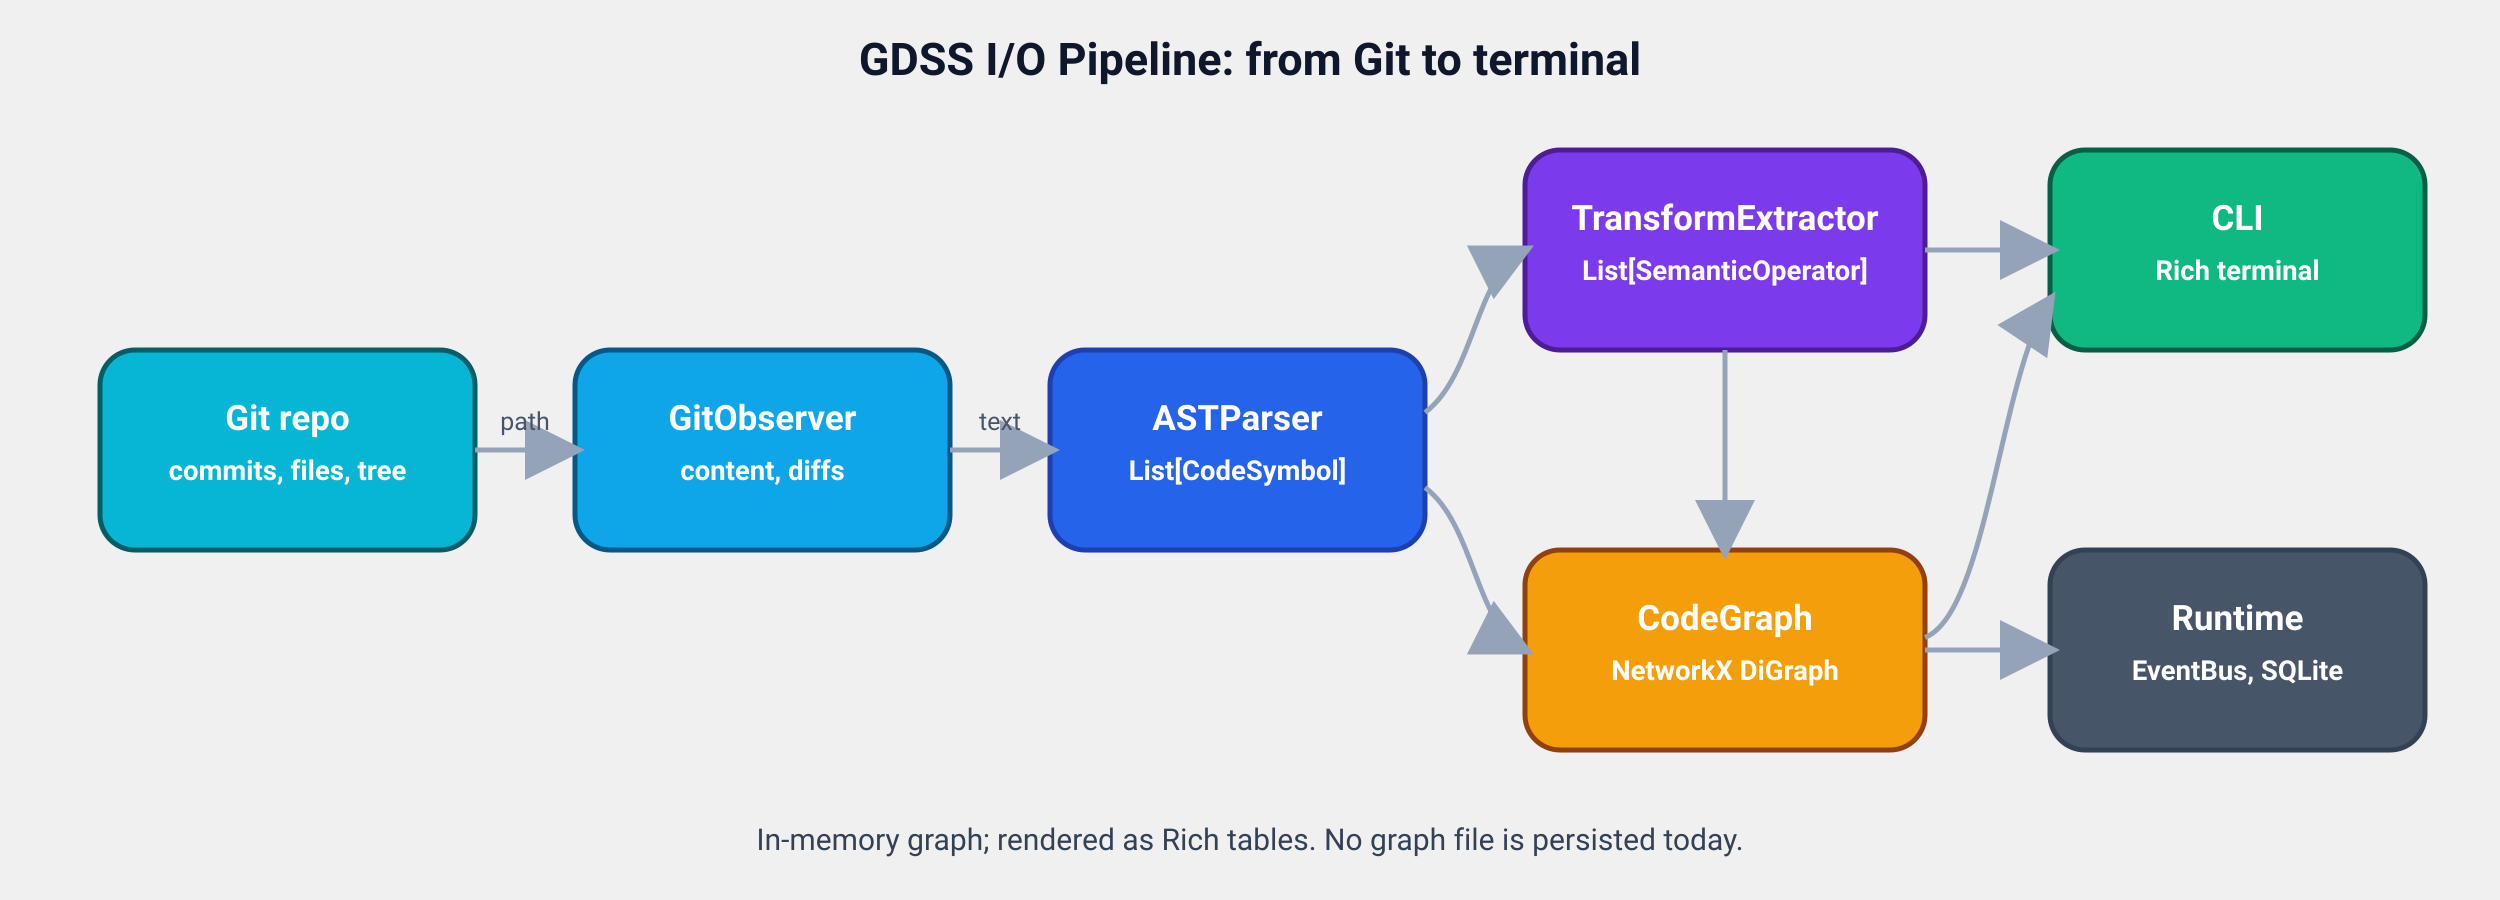
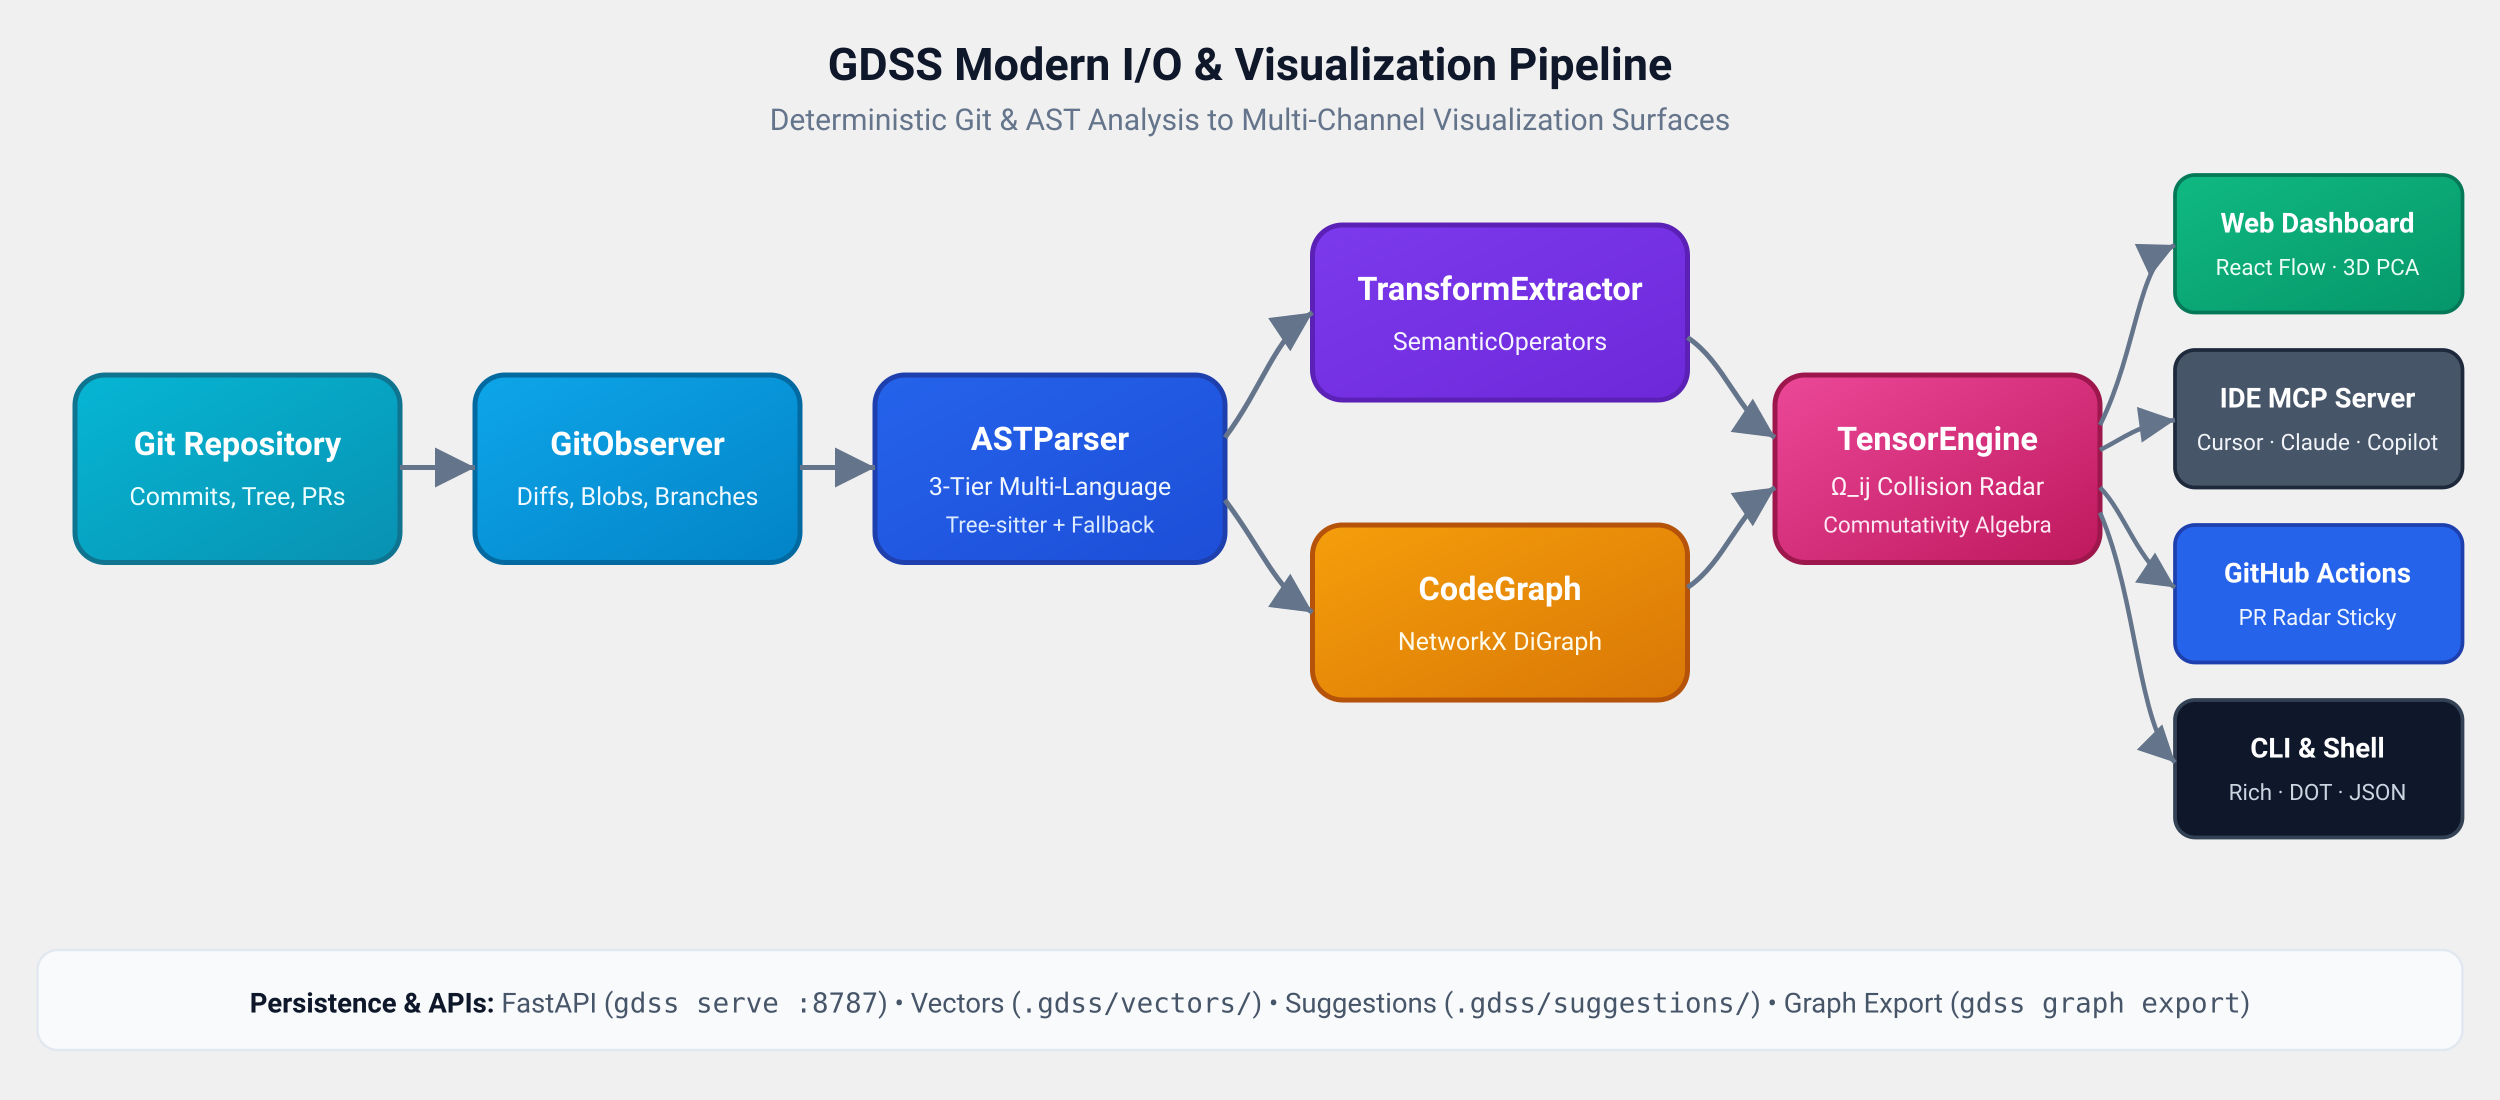
- <svg xmlns="http://www.w3.org/2000/svg" viewBox="0 0 1000 360" width="100%" height="360">
+ <svg xmlns="http://www.w3.org/2000/svg" viewBox="0 0 1000 440" width="100%" height="440">
  <defs>
-     <marker id="arrow" markerWidth="12" markerHeight="12" refX="10" refY="6" orient="auto">
-       <path d="M0,0 L12,6 L0,12 z" fill="#94a3b8" />
+     <marker id="arrow" markerWidth="10" markerHeight="10" refX="8" refY="5" orient="auto">
+       <path d="M0,1 L8,5 L0,9 z" fill="#64748b" />
    </marker>
+     <linearGradient id="grad-git" x1="0%" y1="0%" x2="100%" y2="100%">
+       <stop offset="0%" stop-color="#06b6d4" />
+       <stop offset="100%" stop-color="#0891b2" />
+     </linearGradient>
+     <linearGradient id="grad-obs" x1="0%" y1="0%" x2="100%" y2="100%">
+       <stop offset="0%" stop-color="#0ea5e9" />
+       <stop offset="100%" stop-color="#0284c7" />
+     </linearGradient>
+     <linearGradient id="grad-ast" x1="0%" y1="0%" x2="100%" y2="100%">
+       <stop offset="0%" stop-color="#2563eb" />
+       <stop offset="100%" stop-color="#1d4ed8" />
+     </linearGradient>
+     <linearGradient id="grad-tx" x1="0%" y1="0%" x2="100%" y2="100%">
+       <stop offset="0%" stop-color="#7c3aed" />
+       <stop offset="100%" stop-color="#6d28d9" />
+     </linearGradient>
+     <linearGradient id="grad-graph" x1="0%" y1="0%" x2="100%" y2="100%">
+       <stop offset="0%" stop-color="#f59e0b" />
+       <stop offset="100%" stop-color="#d97706" />
+     </linearGradient>
+     <linearGradient id="grad-tensor" x1="0%" y1="0%" x2="100%" y2="100%">
+       <stop offset="0%" stop-color="#ec4899" />
+       <stop offset="100%" stop-color="#be185d" />
+     </linearGradient>
+     <linearGradient id="grad-web" x1="0%" y1="0%" x2="100%" y2="100%">
+       <stop offset="0%" stop-color="#10b981" />
+       <stop offset="100%" stop-color="#059669" />
+     </linearGradient>
  </defs>
-   <text x="500" y="30" text-anchor="middle" fill="#0f172a" font-family="Segoe UI, Roboto, Arial, sans-serif" font-weight="700" font-size="18">GDSS I/O Pipeline: from Git to terminal</text>
-   <rect x="40" y="140" width="150" height="80" rx="14" fill="#06b6d4" stroke="#035e66" stroke-width="2" />
-   <text x="115" y="172" text-anchor="middle" fill="#ffffff" font-family="Segoe UI, Roboto, Arial, sans-serif" font-weight="700" font-size="14">Git repo</text>
-   <text x="115" y="192" text-anchor="middle" fill="#ffffff" font-family="Segoe UI, Roboto, Arial, sans-serif" font-weight="600" font-size="11">commits, files, tree</text>
-   <rect x="230" y="140" width="150" height="80" rx="14" fill="#0ea5e9" stroke="#075985" stroke-width="2" />
-   <text x="305" y="172" text-anchor="middle" fill="#ffffff" font-family="Segoe UI, Roboto, Arial, sans-serif" font-weight="700" font-size="14">GitObserver</text>
-   <text x="305" y="192" text-anchor="middle" fill="#ffffff" font-family="Segoe UI, Roboto, Arial, sans-serif" font-weight="600" font-size="11">content, diffs</text>
-   <rect x="420" y="140" width="150" height="80" rx="14" fill="#2563eb" stroke="#1e40af" stroke-width="2" />
-   <text x="495" y="172" text-anchor="middle" fill="#ffffff" font-family="Segoe UI, Roboto, Arial, sans-serif" font-weight="700" font-size="14">ASTParser</text>
-   <text x="495" y="192" text-anchor="middle" fill="#ffffff" font-family="Segoe UI, Roboto, Arial, sans-serif" font-weight="600" font-size="11">List[CodeSymbol]</text>
-   <rect x="610" y="60" width="160" height="80" rx="14" fill="#7c3aed" stroke="#4c1d95" stroke-width="2" />
-   <text x="690" y="92" text-anchor="middle" fill="#ffffff" font-family="Segoe UI, Roboto, Arial, sans-serif" font-weight="700" font-size="14">TransformExtractor</text>
-   <text x="690" y="112" text-anchor="middle" fill="#ffffff" font-family="Segoe UI, Roboto, Arial, sans-serif" font-weight="600" font-size="11">List[SemanticOperator]</text>
-   <rect x="610" y="220" width="160" height="80" rx="14" fill="#f59e0b" stroke="#92400e" stroke-width="2" />
-   <text x="690" y="252" text-anchor="middle" fill="#ffffff" font-family="Segoe UI, Roboto, Arial, sans-serif" font-weight="700" font-size="14">CodeGraph</text>
-   <text x="690" y="272" text-anchor="middle" fill="#ffffff" font-family="Segoe UI, Roboto, Arial, sans-serif" font-weight="600" font-size="11">NetworkX DiGraph</text>
-   <rect x="820" y="60" width="150" height="80" rx="14" fill="#10b981" stroke="#065f46" stroke-width="2" />
-   <text x="895" y="92" text-anchor="middle" fill="#ffffff" font-family="Segoe UI, Roboto, Arial, sans-serif" font-weight="700" font-size="14">CLI</text>
-   <text x="895" y="112" text-anchor="middle" fill="#ffffff" font-family="Segoe UI, Roboto, Arial, sans-serif" font-weight="600" font-size="11">Rich terminal</text>
-   <rect x="820" y="220" width="150" height="80" rx="14" fill="#475569" stroke="#334155" stroke-width="2" />
-   <text x="895" y="252" text-anchor="middle" fill="#ffffff" font-family="Segoe UI, Roboto, Arial, sans-serif" font-weight="700" font-size="14">Runtime</text>
-   <text x="895" y="272" text-anchor="middle" fill="#ffffff" font-family="Segoe UI, Roboto, Arial, sans-serif" font-weight="600" font-size="11">EventBus, SQLite</text>
-   <line x1="190" y1="180" x2="230" y2="180" stroke="#94a3b8" stroke-width="2" marker-end="url(#arrow)" />
-   <line x1="380" y1="180" x2="420" y2="180" stroke="#94a3b8" stroke-width="2" marker-end="url(#arrow)" />
-   <path d="M570,165 C590,150 590,110 610,100" fill="none" stroke="#94a3b8" stroke-width="2" marker-end="url(#arrow)" />
-   <path d="M570,195 C590,210 590,250 610,260" fill="none" stroke="#94a3b8" stroke-width="2" marker-end="url(#arrow)" />
-   <line x1="770" y1="100" x2="820" y2="100" stroke="#94a3b8" stroke-width="2" marker-end="url(#arrow)" />
-   <path d="M690,140 L690,220" fill="none" stroke="#94a3b8" stroke-width="2" marker-end="url(#arrow)" />
-   <path d="M770,255 C795,245 800,150 820,120" fill="none" stroke="#94a3b8" stroke-width="2" marker-end="url(#arrow)" />
-   <line x1="770" y1="260" x2="820" y2="260" stroke="#94a3b8" stroke-width="2" marker-end="url(#arrow)" />
-   <text x="210" y="172" text-anchor="middle" fill="#475569" font-family="Segoe UI, Roboto, Arial, sans-serif" font-size="10">path</text>
-   <text x="400" y="172" text-anchor="middle" fill="#475569" font-family="Segoe UI, Roboto, Arial, sans-serif" font-size="10">text</text>
-   <text x="500" y="340" text-anchor="middle" fill="#334155" font-family="Segoe UI, Roboto, Arial, sans-serif" font-size="12">In-memory graph; rendered as Rich tables. No graph file is persisted today.</text>
+   <text x="500" y="32" text-anchor="middle" fill="#0f172a" font-family="Segoe UI, Roboto, Arial, sans-serif" font-weight="700" font-size="18">GDSS Modern I/O &amp; Visualization Pipeline</text>
+   <text x="500" y="52" text-anchor="middle" fill="#64748b" font-family="Segoe UI, Roboto, Arial, sans-serif" font-size="12">Deterministic Git &amp; AST Analysis to Multi-Channel Visualization Surfaces</text>
+   <rect x="30" y="150" width="130" height="75" rx="12" fill="url(#grad-git)" stroke="#0e7490" stroke-width="2" />
+   <text x="95" y="182" text-anchor="middle" fill="#ffffff" font-family="Segoe UI, Roboto, Arial, sans-serif" font-weight="700" font-size="13">Git Repository</text>
+   <text x="95" y="202" text-anchor="middle" fill="#ecfeff" font-family="Segoe UI, Roboto, Arial, sans-serif" font-size="10">Commits, Tree, PRs</text>
+   <rect x="190" y="150" width="130" height="75" rx="12" fill="url(#grad-obs)" stroke="#0369a1" stroke-width="2" />
+   <text x="255" y="182" text-anchor="middle" fill="#ffffff" font-family="Segoe UI, Roboto, Arial, sans-serif" font-weight="700" font-size="13">GitObserver</text>
+   <text x="255" y="202" text-anchor="middle" fill="#f0f9ff" font-family="Segoe UI, Roboto, Arial, sans-serif" font-size="10">Diffs, Blobs, Branches</text>
+   <rect x="350" y="150" width="140" height="75" rx="12" fill="url(#grad-ast)" stroke="#1e40af" stroke-width="2" />
+   <text x="420" y="180" text-anchor="middle" fill="#ffffff" font-family="Segoe UI, Roboto, Arial, sans-serif" font-weight="700" font-size="13">ASTParser</text>
+   <text x="420" y="198" text-anchor="middle" fill="#eff6ff" font-family="Segoe UI, Roboto, Arial, sans-serif" font-size="10">3-Tier Multi-Language</text>
+   <text x="420" y="213" text-anchor="middle" fill="#dbeafe" font-family="Segoe UI, Roboto, Arial, sans-serif" font-size="9">Tree-sitter + Fallback</text>
+   <rect x="525" y="90" width="150" height="70" rx="12" fill="url(#grad-tx)" stroke="#5b21b6" stroke-width="2" />
+   <text x="600" y="120" text-anchor="middle" fill="#ffffff" font-family="Segoe UI, Roboto, Arial, sans-serif" font-weight="700" font-size="13">TransformExtractor</text>
+   <text x="600" y="140" text-anchor="middle" fill="#f5f3ff" font-family="Segoe UI, Roboto, Arial, sans-serif" font-size="10">SemanticOperators</text>
+   <rect x="525" y="210" width="150" height="70" rx="12" fill="url(#grad-graph)" stroke="#b45309" stroke-width="2" />
+   <text x="600" y="240" text-anchor="middle" fill="#ffffff" font-family="Segoe UI, Roboto, Arial, sans-serif" font-weight="700" font-size="13">CodeGraph</text>
+   <text x="600" y="260" text-anchor="middle" fill="#fffbeb" font-family="Segoe UI, Roboto, Arial, sans-serif" font-size="10">NetworkX DiGraph</text>
+   <rect x="710" y="150" width="130" height="75" rx="12" fill="url(#grad-tensor)" stroke="#9d174d" stroke-width="2" />
+   <text x="775" y="180" text-anchor="middle" fill="#ffffff" font-family="Segoe UI, Roboto, Arial, sans-serif" font-weight="700" font-size="13">TensorEngine</text>
+   <text x="775" y="198" text-anchor="middle" fill="#fdf2f8" font-family="Segoe UI, Roboto, Arial, sans-serif" font-size="10">Ω_ij Collision Radar</text>
+   <text x="775" y="213" text-anchor="middle" fill="#fce7f3" font-family="Segoe UI, Roboto, Arial, sans-serif" font-size="9">Commutativity Algebra</text>
+   <rect x="870" y="70" width="115" height="55" rx="8" fill="url(#grad-web)" stroke="#047857" stroke-width="1.5" />
+   <text x="927" y="93" text-anchor="middle" fill="#ffffff" font-family="Segoe UI, Roboto, Arial, sans-serif" font-weight="700" font-size="11">Web Dashboard</text>
+   <text x="927" y="110" text-anchor="middle" fill="#ecfdf5" font-family="Segoe UI, Roboto, Arial, sans-serif" font-size="9">React Flow · 3D PCA</text>
+   <rect x="870" y="140" width="115" height="55" rx="8" fill="#475569" stroke="#1e293b" stroke-width="1.5" />
+   <text x="927" y="163" text-anchor="middle" fill="#ffffff" font-family="Segoe UI, Roboto, Arial, sans-serif" font-weight="700" font-size="11">IDE MCP Server</text>
+   <text x="927" y="180" text-anchor="middle" fill="#f1f5f9" font-family="Segoe UI, Roboto, Arial, sans-serif" font-size="9">Cursor · Claude · Copilot</text>
+   <rect x="870" y="210" width="115" height="55" rx="8" fill="#2563eb" stroke="#1e40af" stroke-width="1.5" />
+   <text x="927" y="233" text-anchor="middle" fill="#ffffff" font-family="Segoe UI, Roboto, Arial, sans-serif" font-weight="700" font-size="11">GitHub Actions</text>
+   <text x="927" y="250" text-anchor="middle" fill="#eff6ff" font-family="Segoe UI, Roboto, Arial, sans-serif" font-size="9">PR Radar Sticky</text>
+   <rect x="870" y="280" width="115" height="55" rx="8" fill="#0f172a" stroke="#334155" stroke-width="1.5" />
+   <text x="927" y="303" text-anchor="middle" fill="#ffffff" font-family="Segoe UI, Roboto, Arial, sans-serif" font-weight="700" font-size="11">CLI &amp; Shell</text>
+   <text x="927" y="320" text-anchor="middle" fill="#cbd5e1" font-family="Segoe UI, Roboto, Arial, sans-serif" font-size="9">Rich · DOT · JSON</text>
+   <line x1="160" y1="187" x2="190" y2="187" stroke="#64748b" stroke-width="2" marker-end="url(#arrow)" />
+   <line x1="320" y1="187" x2="350" y2="187" stroke="#64748b" stroke-width="2" marker-end="url(#arrow)" />
+   <path d="M490,175 C505,155 510,135 525,125" fill="none" stroke="#64748b" stroke-width="2" marker-end="url(#arrow)" />
+   <path d="M490,200 C505,220 510,235 525,245" fill="none" stroke="#64748b" stroke-width="2" marker-end="url(#arrow)" />
+   <path d="M675,135 C690,145 695,165 710,175" fill="none" stroke="#64748b" stroke-width="2" marker-end="url(#arrow)" />
+   <path d="M675,235 C690,225 695,205 710,195" fill="none" stroke="#64748b" stroke-width="2" marker-end="url(#arrow)" />
+   <path d="M840,170 C855,140 855,105 870,98" fill="none" stroke="#64748b" stroke-width="1.8" marker-end="url(#arrow)" />
+   <path d="M840,180 C850,175 855,170 870,168" fill="none" stroke="#64748b" stroke-width="1.8" marker-end="url(#arrow)" />
+   <path d="M840,195 C850,205 855,225 870,235" fill="none" stroke="#64748b" stroke-width="1.8" marker-end="url(#arrow)" />
+   <path d="M840,205 C855,240 855,290 870,305" fill="none" stroke="#64748b" stroke-width="1.8" marker-end="url(#arrow)" />
+   <rect x="15" y="380" width="970" height="40" rx="8" fill="#f8fafc" stroke="#e2e8f0" stroke-width="1" />
+   <text x="500" y="405" text-anchor="middle" fill="#475569" font-family="Segoe UI, Roboto, Arial, sans-serif" font-size="11">
+     <tspan font-weight="700" fill="#0f172a">Persistence &amp; APIs:</tspan> FastAPI (<tspan font-family="Consolas, monospace">gdss serve :8787</tspan>) • Vectors (<tspan font-family="Consolas, monospace">.gdss/vectors/</tspan>) • Suggestions (<tspan font-family="Consolas, monospace">.gdss/suggestions/</tspan>) • Graph Export (<tspan font-family="Consolas, monospace">gdss graph export</tspan>)
+   </text>
</svg>
